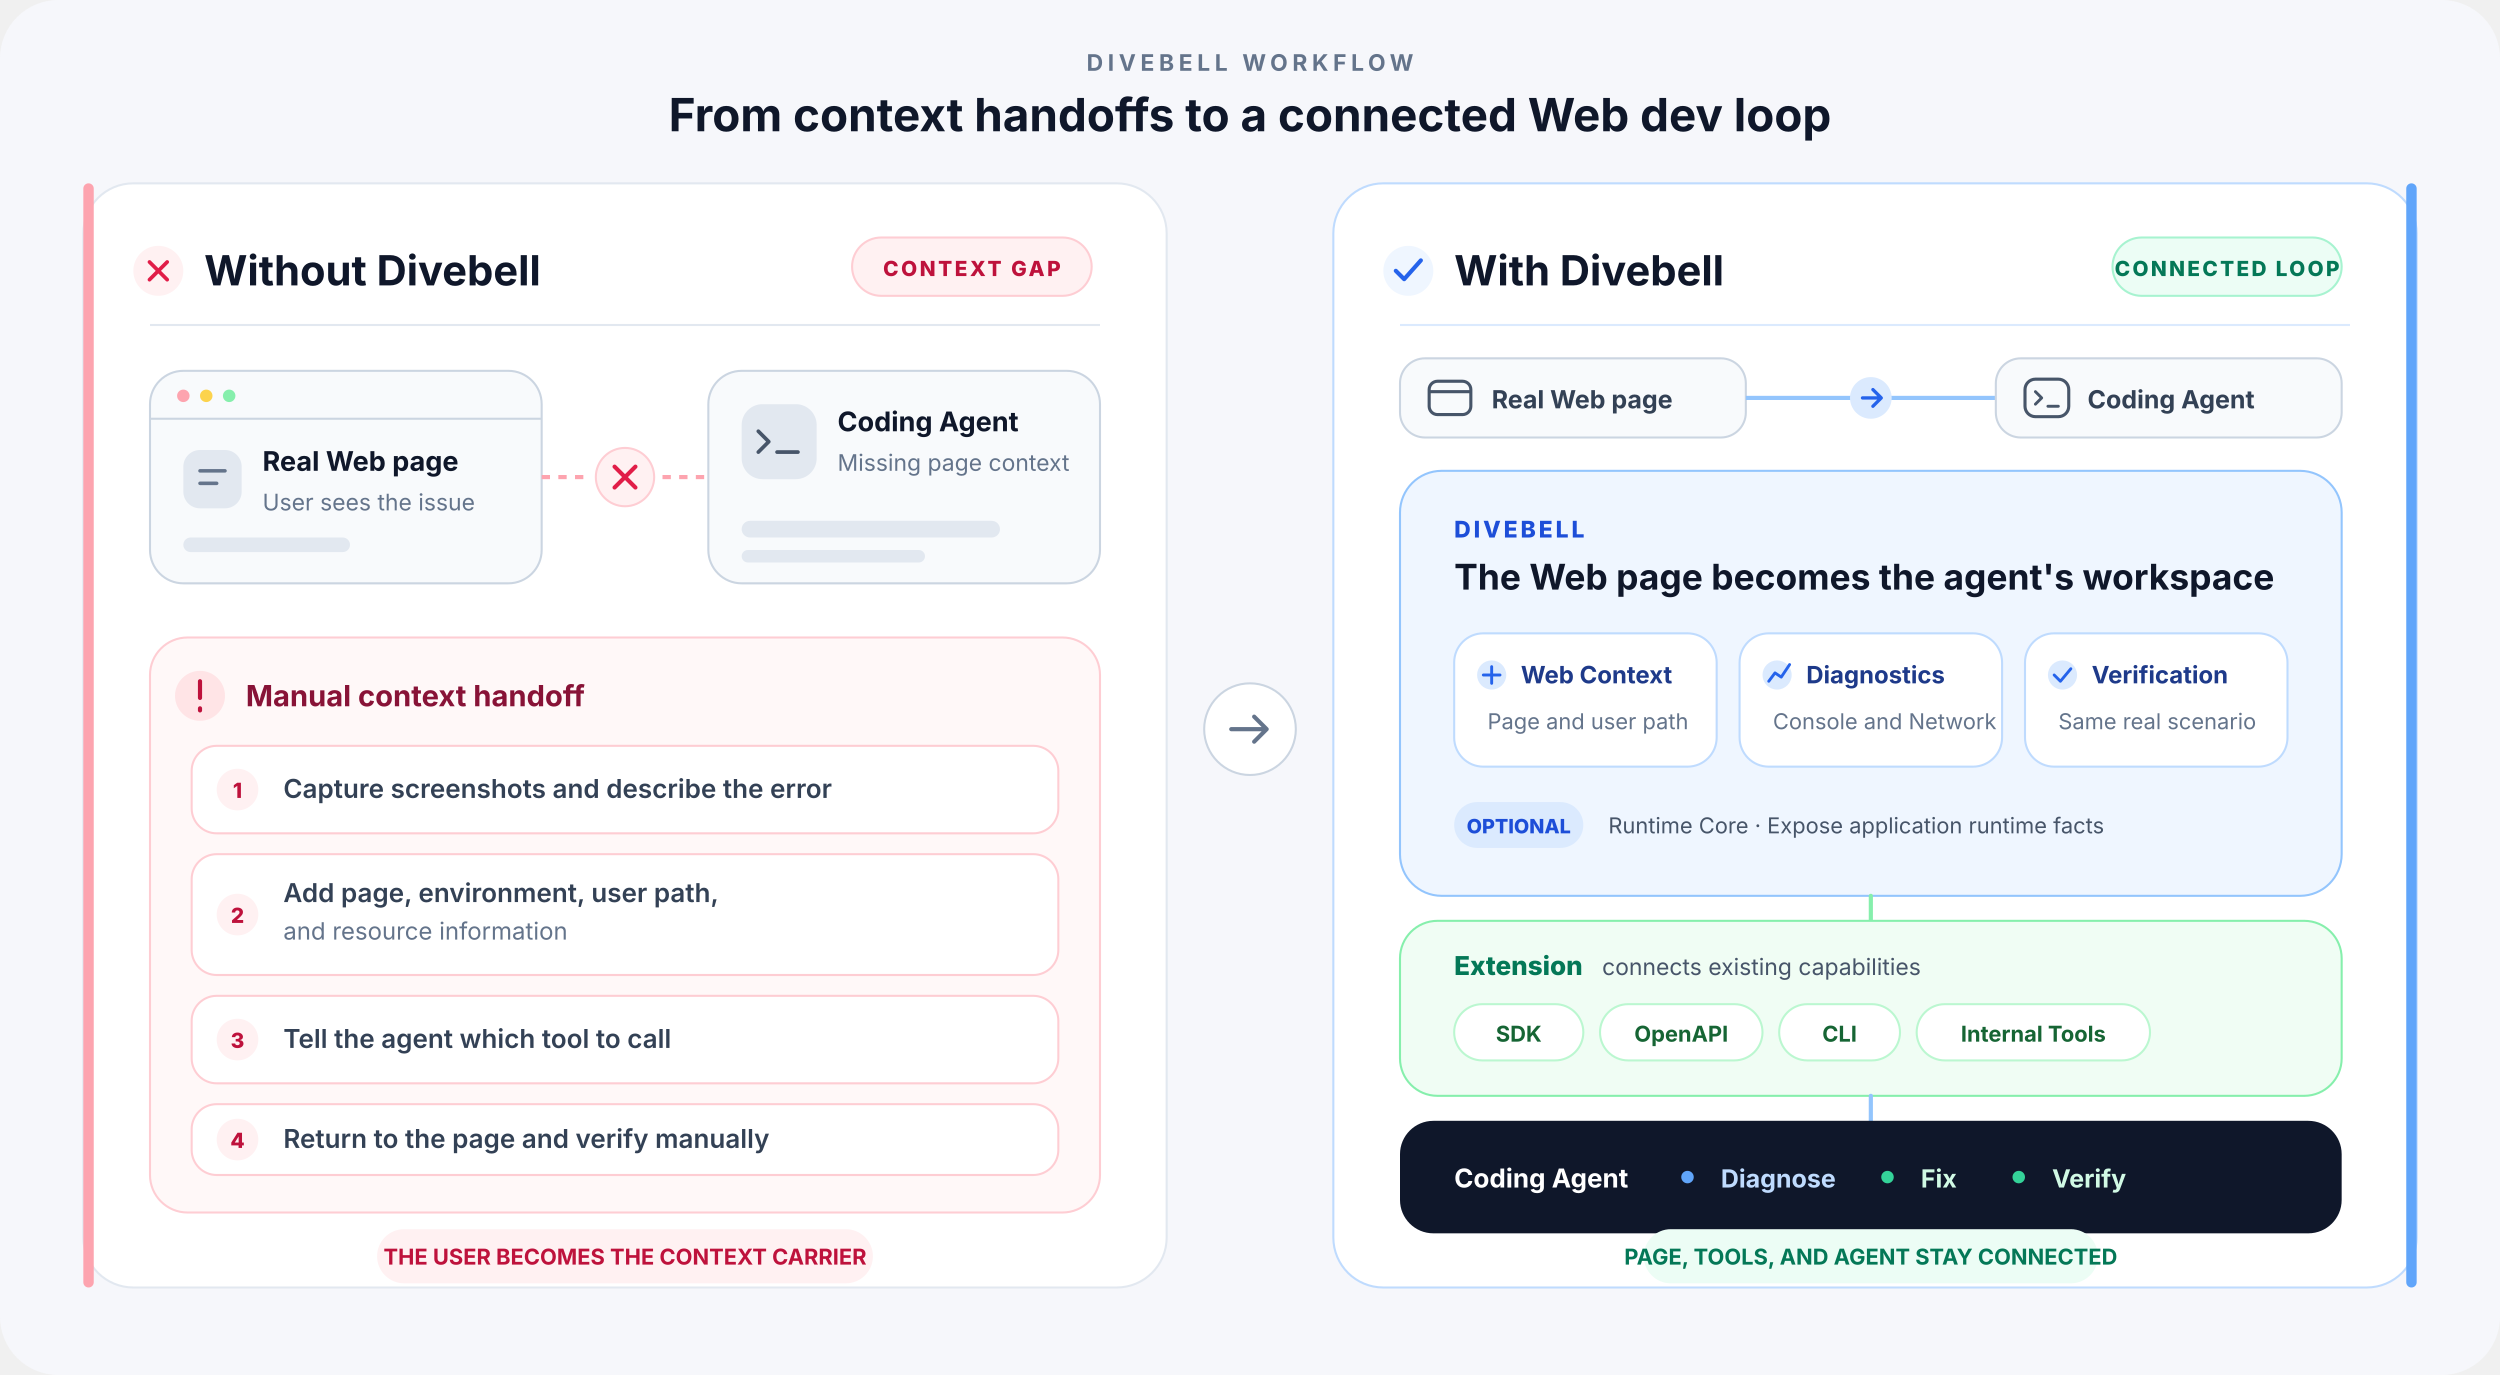
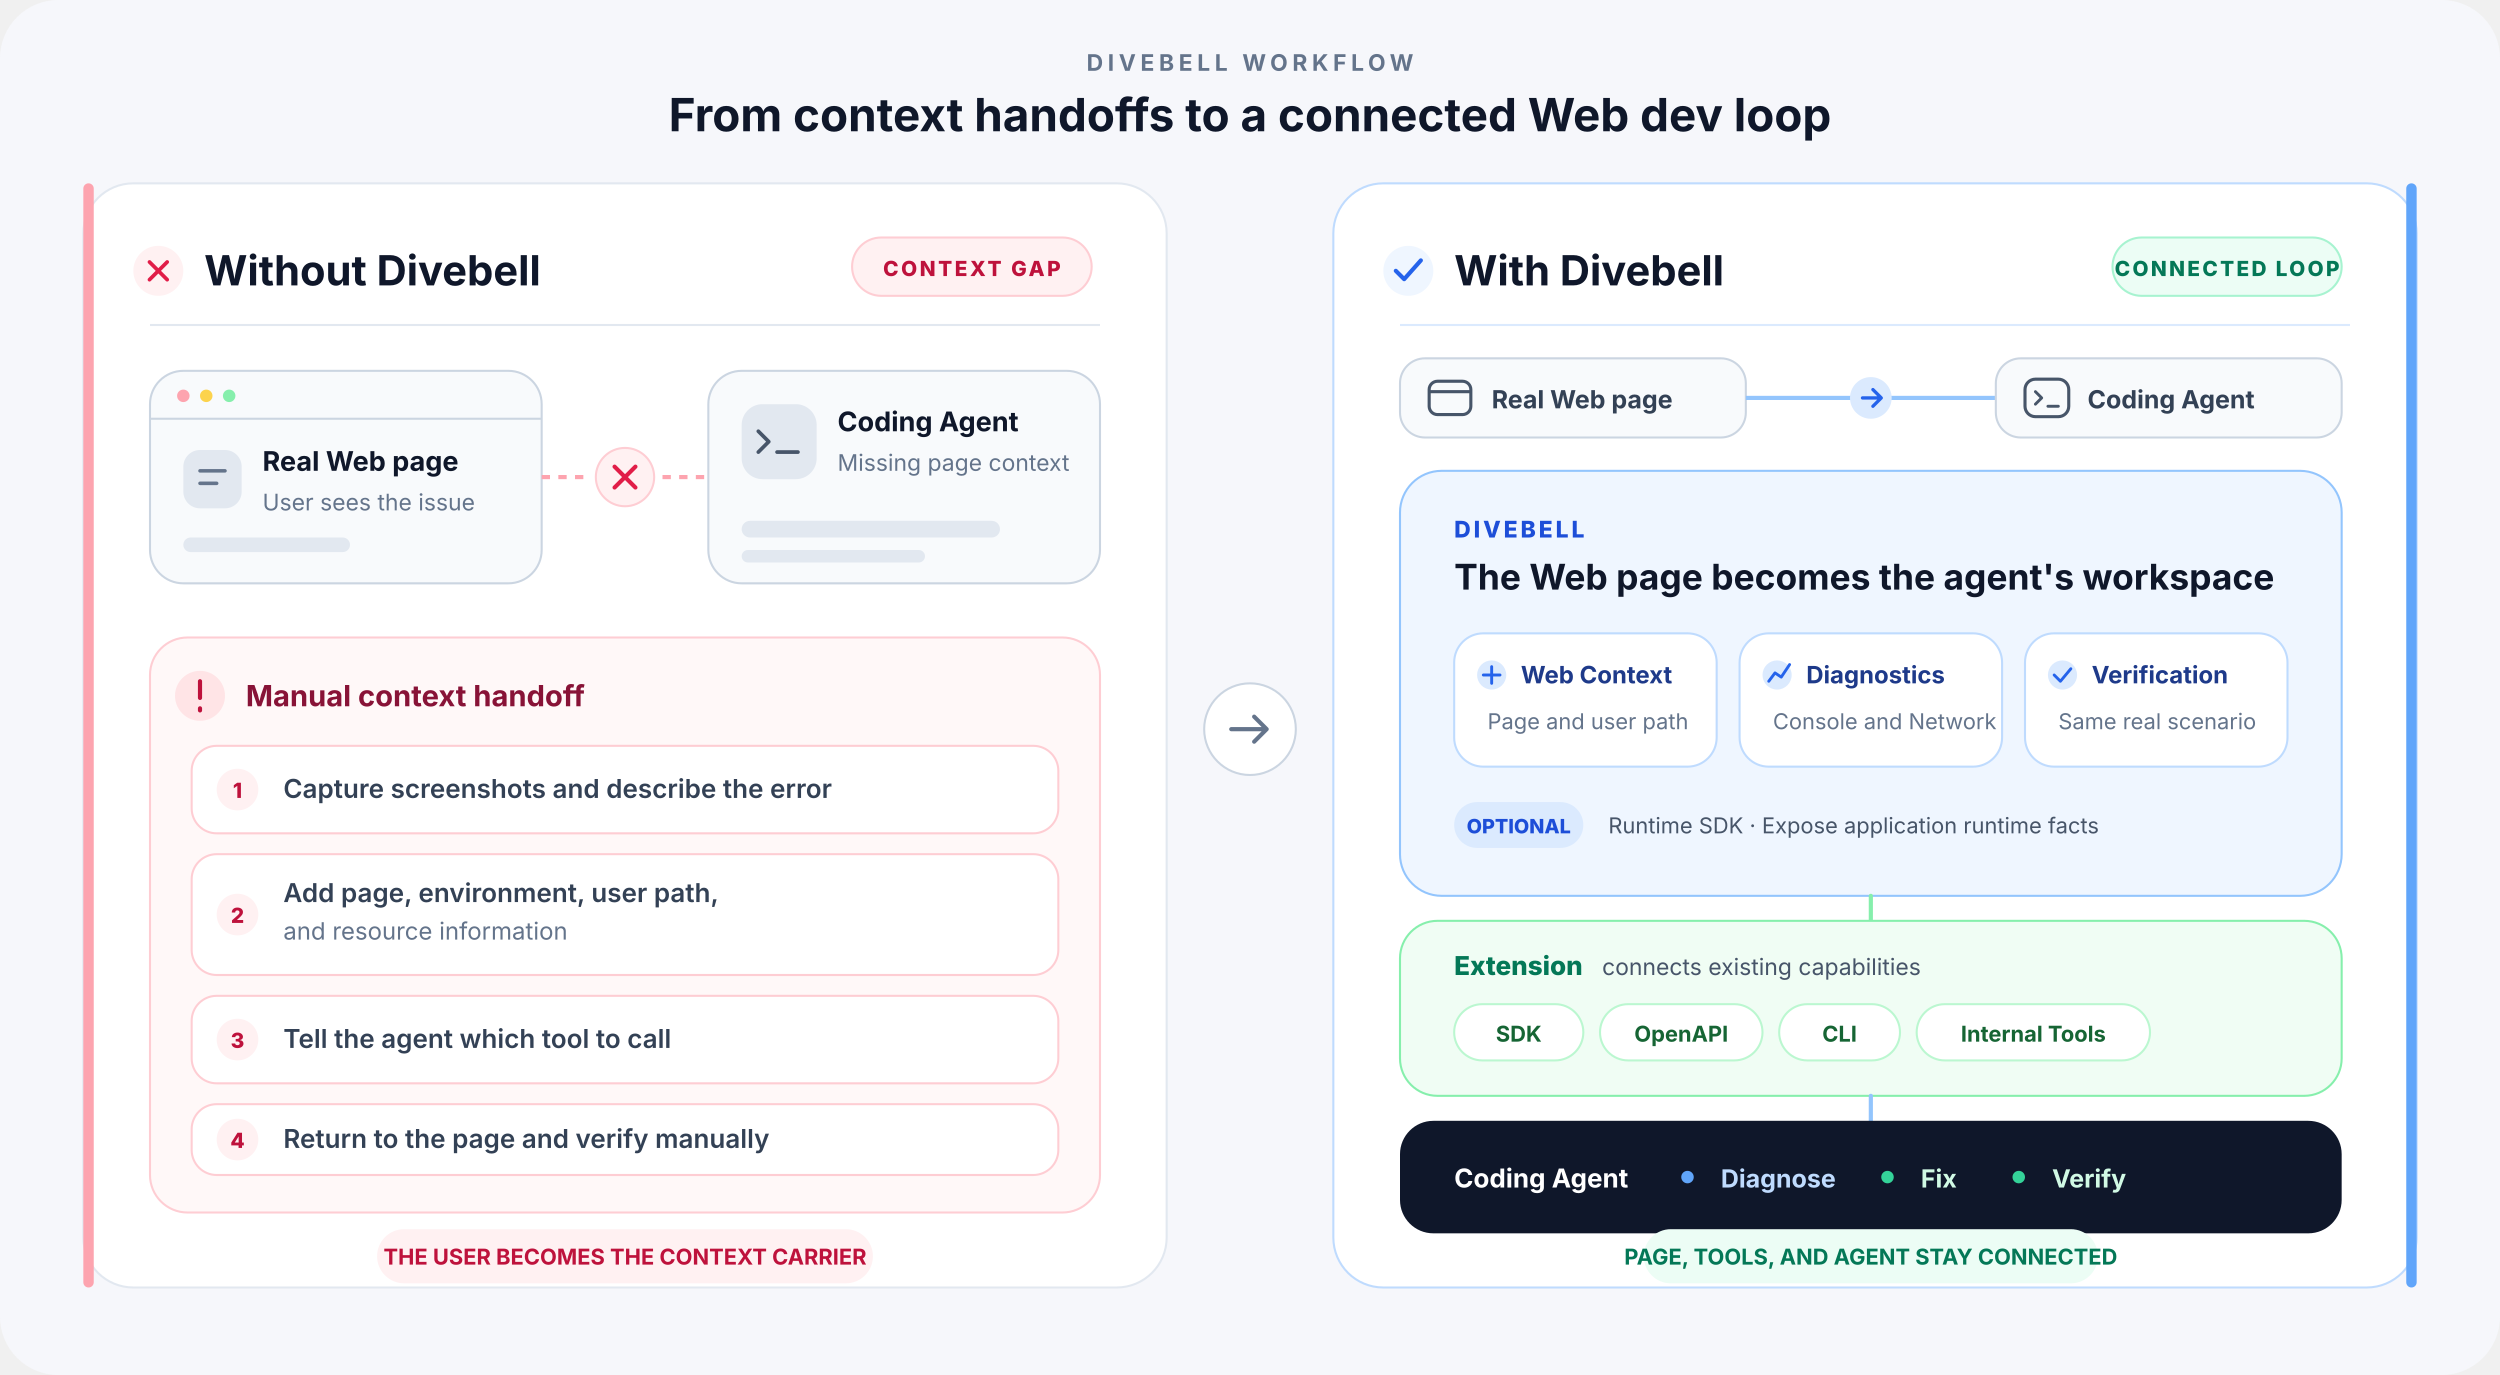
<svg xmlns="http://www.w3.org/2000/svg" width="1200" height="660" viewBox="0 0 1200 660" role="img" aria-labelledby="title description">
  <rect width="1200" height="660" rx="28" fill="#F6F7FB" />
  <g font-family="Inter, ui-sans-serif, system-ui, -apple-system, BlinkMacSystemFont, 'Segoe UI', sans-serif">
    <text x="600" y="34" fill="#64748B" font-size="11" font-weight="700" letter-spacing="2.2" text-anchor="middle">DIVEBELL WORKFLOW</text>
    <text x="600" y="63" fill="#0F172A" font-size="22" font-weight="700" text-anchor="middle">From context handoffs to a connected Web dev loop</text>
    <g>
      <rect x="40" y="88" width="520" height="530" rx="24" fill="#FFFFFF" stroke="#E2E8F0" />
      <rect x="40" y="88" width="5" height="530" rx="2.5" fill="#FDA4AF" />
      <circle cx="76" cy="130" r="12" fill="#FFF1F2" />
      <path d="M70 130h12M76 124v12" stroke="#E11D48" stroke-width="1.8" stroke-linecap="round" transform="rotate(45 76 130)" />
      <text x="98" y="137" fill="#0F172A" font-size="20" font-weight="700">Without Divebell</text>
      <rect x="409" y="114" width="115" height="28" rx="14" fill="#FFF1F2" stroke="#FECDD3" />
      <text x="466.5" y="132.5" fill="#BE123C" font-size="10" font-weight="800" letter-spacing="1.2" text-anchor="middle">CONTEXT GAP</text>
      <line x1="72" y1="156" x2="528" y2="156" stroke="#E2E8F0" />
      <rect x="72" y="178" width="188" height="102" rx="16" fill="#F8FAFC" stroke="#CBD5E1" />
      <path d="M72 201h188" stroke="#CBD5E1" />
      <circle cx="88" cy="190" r="3" fill="#FDA4AF" />
      <circle cx="99" cy="190" r="3" fill="#FCD34D" />
      <circle cx="110" cy="190" r="3" fill="#86EFAC" />
      <rect x="88" y="216" width="28" height="28" rx="8" fill="#E2E8F0" />
      <path d="M96 226h12M96 232h8" stroke="#64748B" stroke-width="1.7" stroke-linecap="round" />
      <text x="126" y="226" fill="#0F172A" font-size="13" font-weight="700">Real Web page</text>
      <text x="126" y="245" fill="#64748B" font-size="11">User sees the issue</text>
      <rect x="88" y="258" width="80" height="7" rx="3.5" fill="#E2E8F0" />
      <rect x="340" y="178" width="188" height="102" rx="16" fill="#F8FAFC" stroke="#CBD5E1" />
      <rect x="356" y="194" width="36" height="36" rx="10" fill="#E2E8F0" />
      <path d="M364 207l5 5-5 5M373 217h10" fill="none" stroke="#475569" stroke-width="1.8" stroke-linecap="round" stroke-linejoin="round" />
      <text x="402" y="207" fill="#0F172A" font-size="13" font-weight="700">Coding Agent</text>
      <text x="402" y="226" fill="#64748B" font-size="11">Missing page context</text>
      <rect x="356" y="250" width="124" height="8" rx="4" fill="#E2E8F0" />
      <rect x="356" y="264" width="88" height="6" rx="3" fill="#E2E8F0" />
      <line x1="260" y1="229" x2="282" y2="229" stroke="#FDA4AF" stroke-width="2" stroke-dasharray="4 4" />
      <line x1="318" y1="229" x2="340" y2="229" stroke="#FDA4AF" stroke-width="2" stroke-dasharray="4 4" />
      <circle cx="300" cy="229" r="14" fill="#FFF1F2" stroke="#FECDD3" />
      <path d="M295 224l10 10M305 224l-10 10" stroke="#E11D48" stroke-width="2" stroke-linecap="round" />
      <rect x="72" y="306" width="456" height="276" rx="18" fill="#FFF8F8" stroke="#FECDD3" />
      <circle cx="96" cy="334" r="12" fill="#FFE4E6" />
      <path d="M96 327v8M96 340v1" stroke="#BE123C" stroke-width="2" stroke-linecap="round" />
      <text x="118" y="339" fill="#881337" font-size="14" font-weight="700">Manual context handoff</text>
      <g fill="#FFFFFF" stroke="#FECDD3">
        <rect x="92" y="358" width="416" height="42" rx="12" />
        <rect x="92" y="410" width="416" height="58" rx="12" />
        <rect x="92" y="478" width="416" height="42" rx="12" />
        <rect x="92" y="530" width="416" height="34" rx="12" />
      </g>
      <g>
        <circle cx="114" cy="379" r="10" fill="#FFF1F2" />
        <text x="114" y="383" fill="#BE123C" font-size="10" font-weight="800" text-anchor="middle">1</text>
        <text x="136" y="383" fill="#334155" font-size="12.5" font-weight="600">Capture screenshots and describe the error</text>
        <circle cx="114" cy="439" r="10" fill="#FFF1F2" />
        <text x="114" y="443" fill="#BE123C" font-size="10" font-weight="800" text-anchor="middle">2</text>
        <text x="136" y="433" fill="#334155" font-size="12.5" font-weight="600">Add page, environment, user path,</text>
        <text x="136" y="451" fill="#64748B" font-size="11.5">and resource information</text>
        <circle cx="114" cy="499" r="10" fill="#FFF1F2" />
        <text x="114" y="503" fill="#BE123C" font-size="10" font-weight="800" text-anchor="middle">3</text>
        <text x="136" y="503" fill="#334155" font-size="12.5" font-weight="600">Tell the agent which tool to call</text>
        <circle cx="114" cy="547" r="10" fill="#FFF1F2" />
        <text x="114" y="551" fill="#BE123C" font-size="10" font-weight="800" text-anchor="middle">4</text>
        <text x="136" y="551" fill="#334155" font-size="12.5" font-weight="600">Return to the page and verify manually</text>
      </g>
      <rect x="181" y="590" width="238" height="26" rx="13" fill="#FFF1F2" />
      <text x="300" y="607" fill="#BE123C" font-size="10.5" font-weight="700" text-anchor="middle">THE USER BECOMES THE CONTEXT CARRIER</text>
    </g>
    <circle cx="600" cy="350" r="22" fill="#FFFFFF" stroke="#CBD5E1" />
    <path d="M591 350h17M602 344l6 6-6 6" fill="none" stroke="#64748B" stroke-width="2" stroke-linecap="round" stroke-linejoin="round" />
    <g>
      <rect x="640" y="88" width="520" height="530" rx="24" fill="#FFFFFF" stroke="#BFDBFE" />
      <rect x="1155" y="88" width="5" height="530" rx="2.5" fill="#60A5FA" />
      <circle cx="676" cy="130" r="12" fill="#EFF6FF" />
      <path d="M670 130l4 4 8-9" fill="none" stroke="#2563EB" stroke-width="2" stroke-linecap="round" stroke-linejoin="round" />
      <text x="698" y="137" fill="#0F172A" font-size="20" font-weight="700">With Divebell</text>
      <rect x="1014" y="114" width="110" height="28" rx="14" fill="#ECFDF5" stroke="#A7F3D0" />
      <text x="1069" y="132.5" fill="#047857" font-size="10" font-weight="800" letter-spacing="1.1" text-anchor="middle">CONNECTED LOOP</text>
      <line x1="672" y1="156" x2="1128" y2="156" stroke="#DBEAFE" />
      <rect x="672" y="172" width="166" height="38" rx="12" fill="#F8FAFC" stroke="#CBD5E1" />
      <rect x="686" y="183" width="20" height="16" rx="4" fill="none" stroke="#475569" stroke-width="1.5" />
      <path d="M686 188h20" stroke="#475569" stroke-width="1.5" />
      <text x="716" y="196" fill="#334155" font-size="12" font-weight="700">Real Web page</text>
      <line x1="838" y1="191" x2="958" y2="191" stroke="#93C5FD" stroke-width="2" />
      <circle cx="898" cy="191" r="10" fill="#DBEAFE" />
      <path d="M894 191h8M899 187l4 4-4 4" fill="none" stroke="#2563EB" stroke-width="1.6" stroke-linecap="round" stroke-linejoin="round" />
      <rect x="958" y="172" width="166" height="38" rx="12" fill="#F8FAFC" stroke="#CBD5E1" />
      <rect x="972" y="182" width="21" height="18" rx="5" fill="none" stroke="#475569" stroke-width="1.5" />
      <path d="M977 188l3 3-3 3M983 195h5" fill="none" stroke="#475569" stroke-width="1.4" stroke-linecap="round" stroke-linejoin="round" />
      <text x="1002" y="196" fill="#334155" font-size="12" font-weight="700">Coding Agent</text>
      <rect x="672" y="226" width="452" height="204" rx="20" fill="#EFF6FF" stroke="#93C5FD" />
      <text x="698" y="258" fill="#1D4ED8" font-size="11" font-weight="800" letter-spacing="1.4">DIVEBELL</text>
      <text x="698" y="283" fill="#0F172A" font-size="17" font-weight="700">The Web page becomes the agent's workspace</text>
      <g>
        <rect x="698" y="304" width="126" height="64" rx="14" fill="#FFFFFF" stroke="#BFDBFE" />
        <circle cx="716" cy="324" r="7" fill="#DBEAFE" />
        <path d="M712 324h8M716 320v8" stroke="#2563EB" stroke-width="1.4" stroke-linecap="round" />
        <text x="730" y="328" fill="#1E3A8A" font-size="11.5" font-weight="700">Web Context</text>
        <text x="714" y="350" fill="#64748B" font-size="10.5">Page and user path</text>
        <rect x="835" y="304" width="126" height="64" rx="14" fill="#FFFFFF" stroke="#BFDBFE" />
        <circle cx="853" cy="324" r="7" fill="#DBEAFE" />
        <path d="M849 327l3-4 3 2 4-6" fill="none" stroke="#2563EB" stroke-width="1.4" stroke-linecap="round" stroke-linejoin="round" />
        <text x="867" y="328" fill="#1E3A8A" font-size="11.5" font-weight="700">Diagnostics</text>
        <text x="851" y="350" fill="#64748B" font-size="10.5">Console and Network</text>
        <rect x="972" y="304" width="126" height="64" rx="14" fill="#FFFFFF" stroke="#BFDBFE" />
        <circle cx="990" cy="324" r="7" fill="#DBEAFE" />
        <path d="M986 324l3 3 5-6" fill="none" stroke="#2563EB" stroke-width="1.4" stroke-linecap="round" stroke-linejoin="round" />
        <text x="1004" y="328" fill="#1E3A8A" font-size="11.5" font-weight="700">Verification</text>
        <text x="988" y="350" fill="#64748B" font-size="10.5">Same real scenario</text>
      </g>
      <rect x="698" y="385" width="62" height="22" rx="11" fill="#DBEAFE" />
      <text x="729" y="400" fill="#1D4ED8" font-size="9.5" font-weight="800" text-anchor="middle">OPTIONAL</text>
      <text x="772" y="400" fill="#475569" font-size="10.5">
-         Runtime Core · Expose application runtime facts
+         Runtime SDK · Expose application runtime facts
      </text>
      <path d="M898 430v12" stroke="#86EFAC" stroke-width="2" stroke-linecap="round" />
      <rect x="672" y="442" width="452" height="84" rx="18" fill="#F0FDF4" stroke="#86EFAC" />
      <text x="698" y="468" fill="#047857" font-size="12.5" font-weight="800">Extension</text>
      <text x="769" y="468" fill="#475569" font-size="11">connects existing capabilities</text>
      <g fill="#FFFFFF" stroke="#BBF7D0">
        <rect x="698" y="482" width="62" height="27" rx="13.5" />
        <rect x="768" y="482" width="78" height="27" rx="13.5" />
        <rect x="854" y="482" width="58" height="27" rx="13.5" />
        <rect x="920" y="482" width="112" height="27" rx="13.5" />
      </g>
      <g fill="#166534" font-size="10.5" font-weight="700" text-anchor="middle">
        <text x="729" y="500">SDK</text>
        <text x="807" y="500">OpenAPI</text>
        <text x="883" y="500">CLI</text>
        <text x="976" y="500">Internal Tools</text>
      </g>
      <path d="M898 526v12" stroke="#93C5FD" stroke-width="2" stroke-linecap="round" />
      <rect x="672" y="538" width="452" height="54" rx="16" fill="#0F172A" />
      <text x="698" y="570" fill="#FFFFFF" font-size="12.5" font-weight="700">Coding Agent</text>
      <circle cx="810" cy="565" r="3" fill="#60A5FA" />
      <text x="826" y="570" fill="#BFDBFE" font-size="12" font-weight="700">Diagnose</text>
      <circle cx="906" cy="565" r="3" fill="#34D399" />
      <text x="922" y="570" fill="#D1FAE5" font-size="12" font-weight="700">Fix</text>
      <circle cx="969" cy="565" r="3" fill="#34D399" />
      <text x="985" y="570" fill="#D1FAE5" font-size="12" font-weight="700">Verify</text>
      <rect x="789" y="590" width="218" height="26" rx="13" fill="#ECFDF5" />
      <text x="898" y="607" fill="#047857" font-size="10.5" font-weight="700" text-anchor="middle">PAGE, TOOLS, AND AGENT STAY CONNECTED</text>
    </g>
  </g>
</svg>
